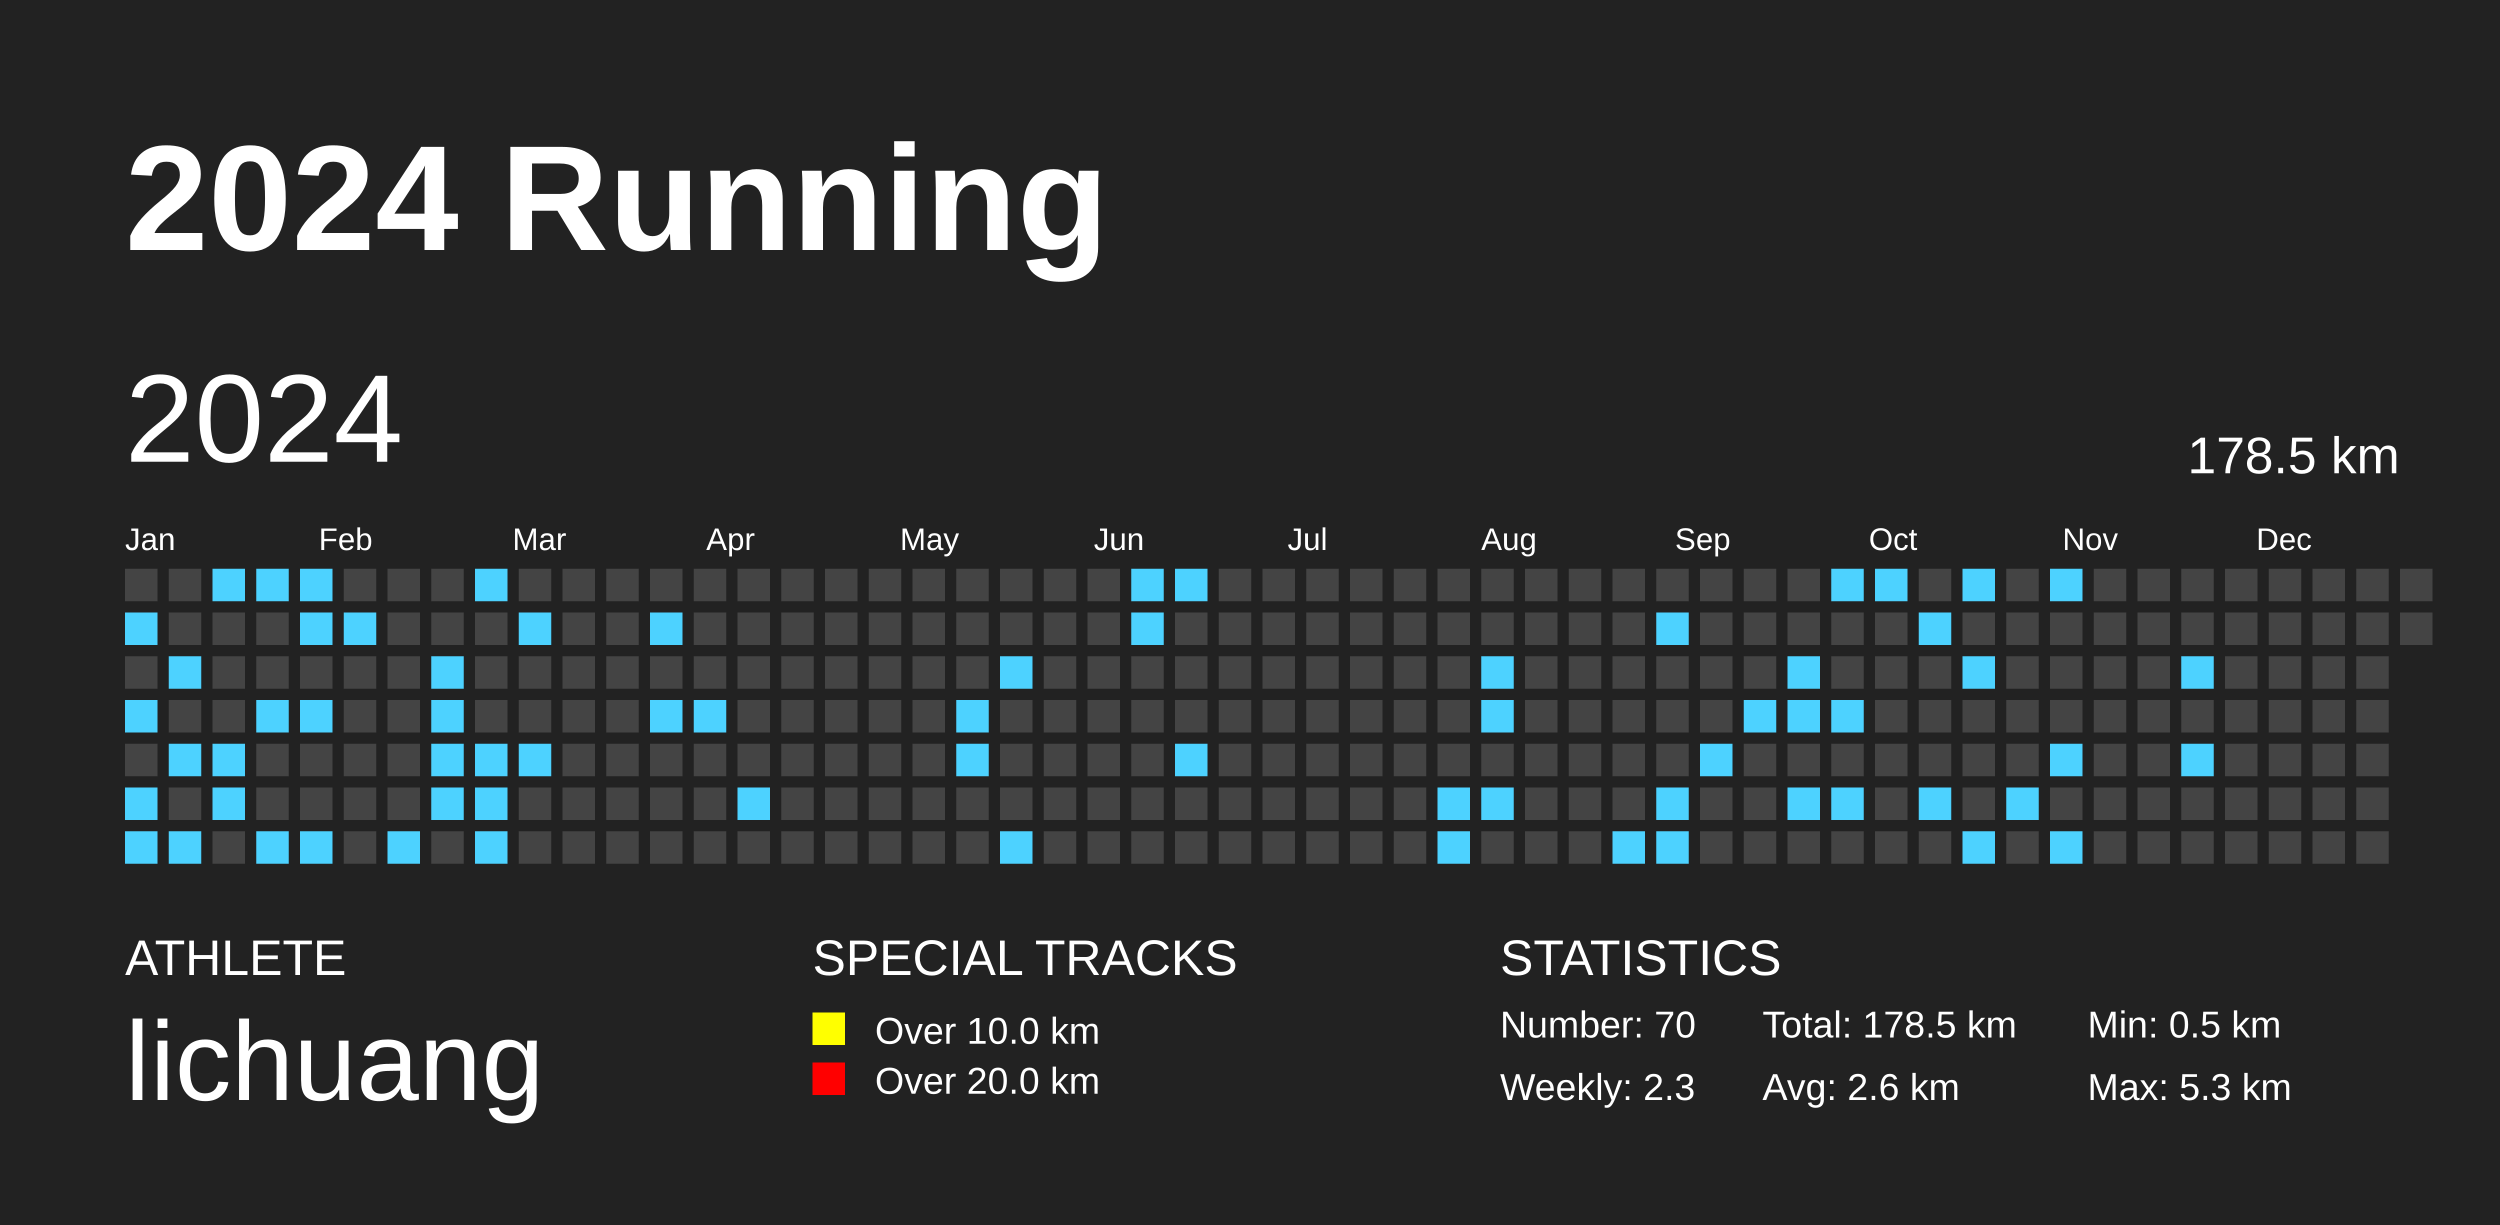
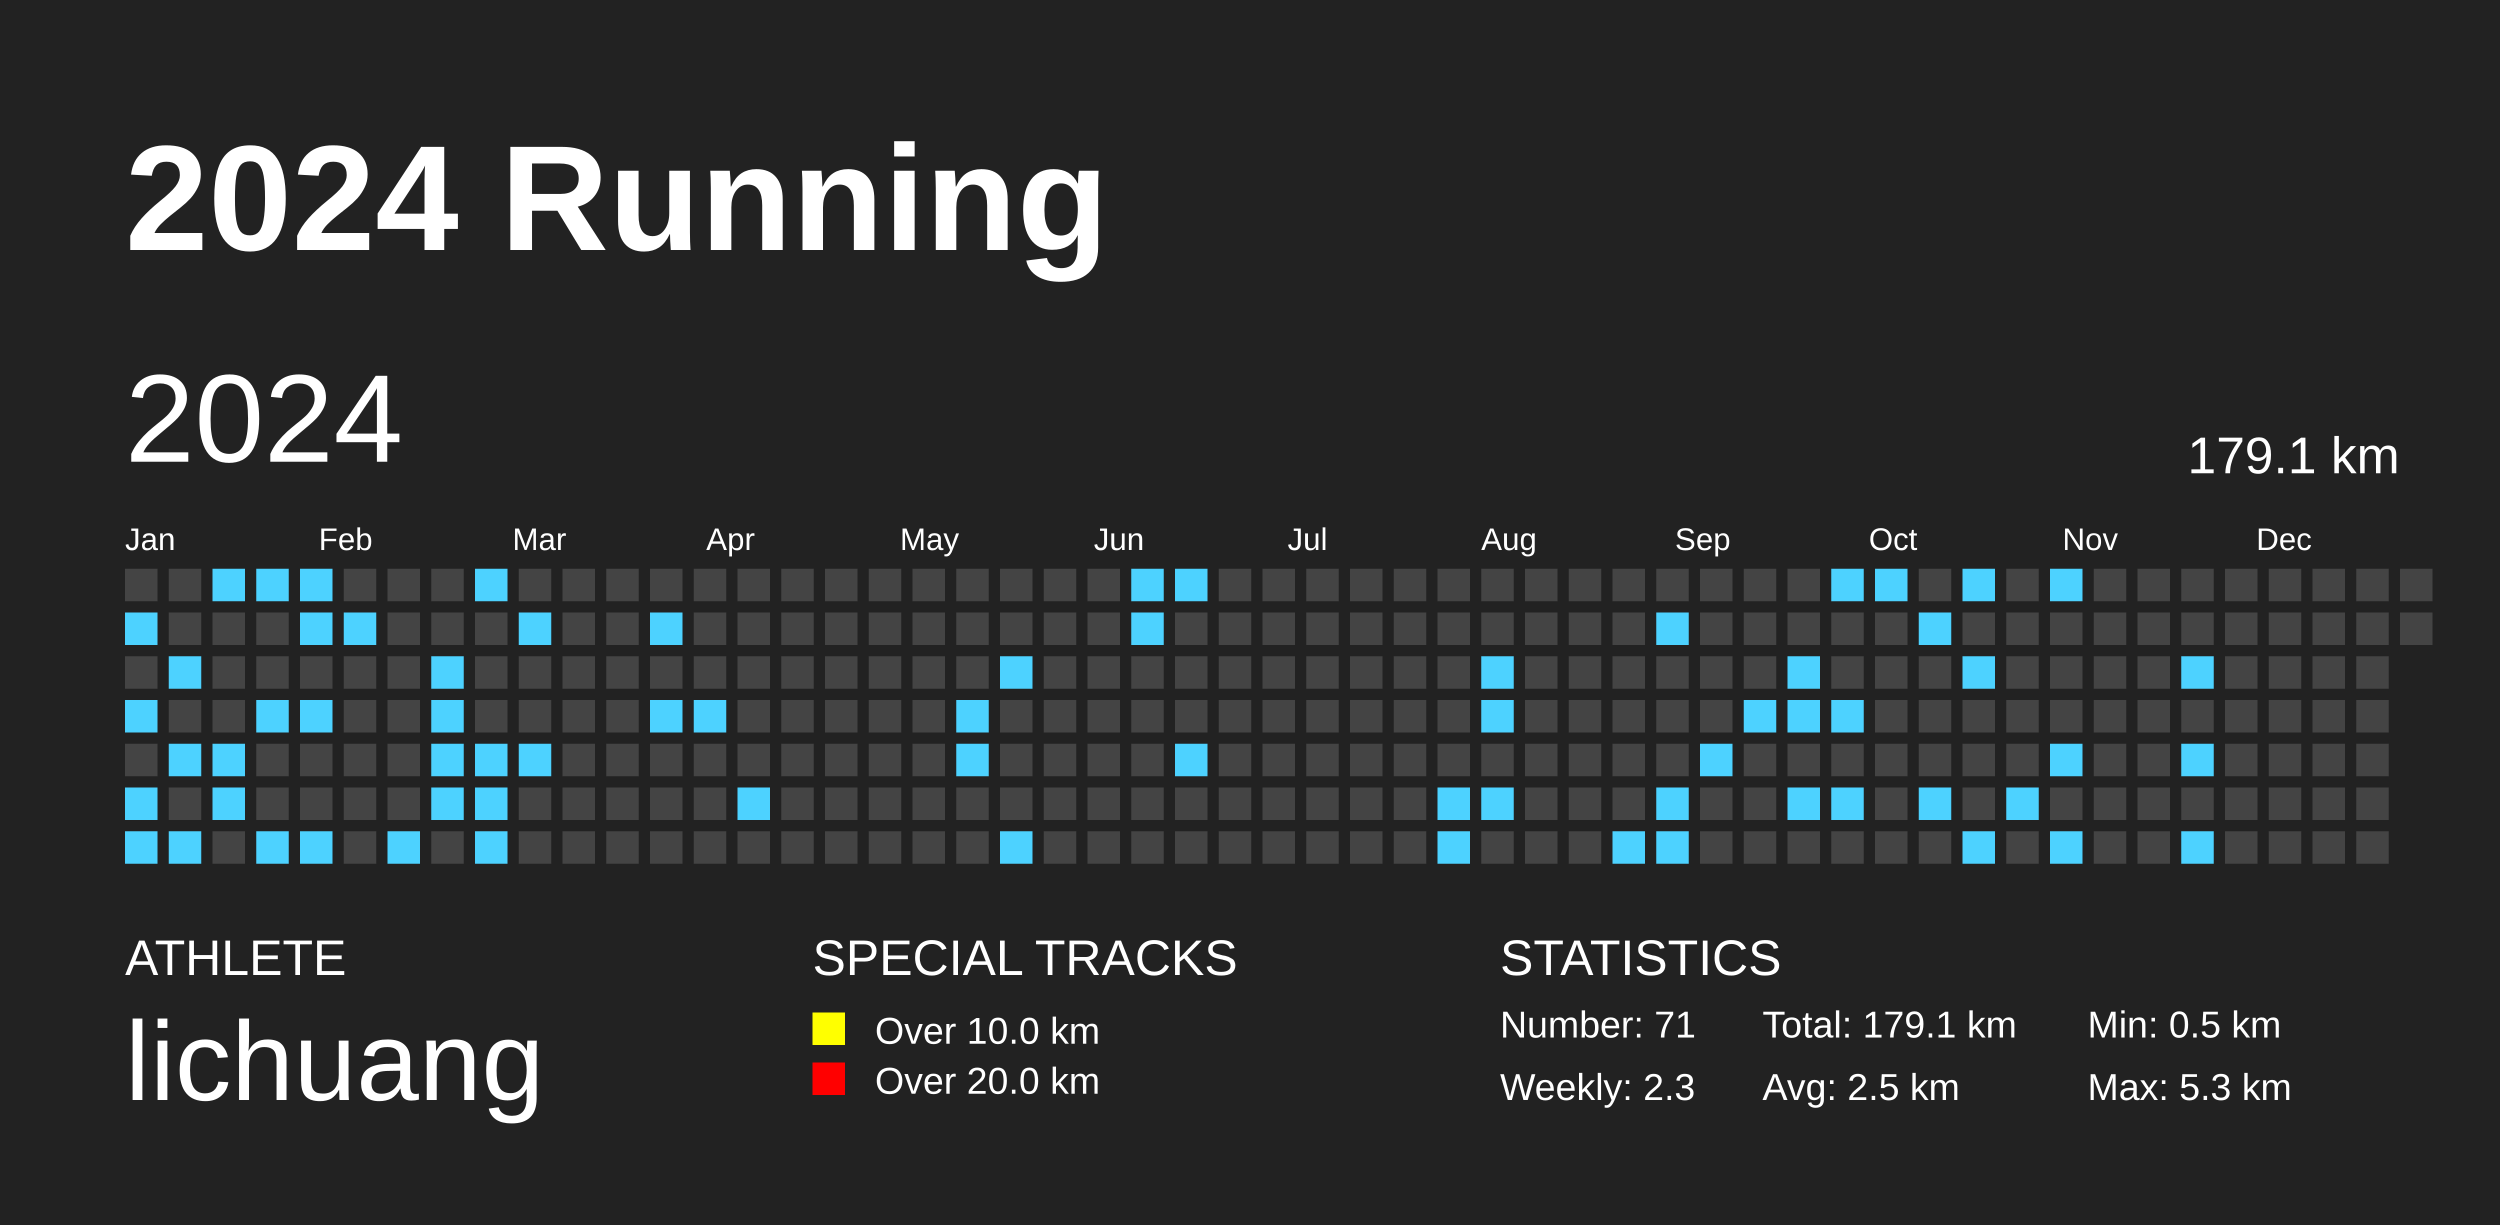
<svg xmlns="http://www.w3.org/2000/svg" baseProfile="full" height="98mm" version="1.1" viewBox="0,0,200,98" width="200mm">
  <defs />
  <rect fill="#222222" height="98" width="200" x="0" y="0" />
  <text fill="#FFFFFF" style="font-size:12px; font-family:Arial; font-weight:bold;" x="10" y="20">2024 Running</text>
  <text fill="#FFFFFF" style="font-size:4px; font-family:Arial" x="10" y="78">ATHLETE</text>
  <text fill="#FFFFFF" style="font-size:9px; font-family:Arial" x="10" y="88">lichuang</text>
  <text fill="#FFFFFF" style="font-size:4px; font-family:Arial" x="65" y="78">SPECIAL TRACKS</text>
  <rect fill="yellow" height="2.6" width="2.6" x="65" y="81" />
  <text fill="#FFFFFF" style="font-size:3px; font-family:Arial" x="70" y="83.5">Over 10.0 km</text>
  <rect fill="red" height="2.6" width="2.6" x="65" y="85" />
  <text fill="#FFFFFF" style="font-size:3px; font-family:Arial" x="70" y="87.5">Over 20.0 km</text>
  <text fill="#FFFFFF" style="font-size:4px; font-family:Arial" x="120" y="78">STATISTICS</text>
-   <text fill="#FFFFFF" style="font-size:3px; font-family:Arial" x="120" y="83">Number: 70</text>
+   <text fill="#FFFFFF" style="font-size:3px; font-family:Arial" x="120" y="83">Number: 71</text>
  <text fill="#FFFFFF" style="font-size:3px; font-family:Arial" x="120" y="88">Weekly: 2.3</text>
-   <text fill="#FFFFFF" style="font-size:3px; font-family:Arial" x="141" y="83">Total: 178.5 km</text>
-   <text fill="#FFFFFF" style="font-size:3px; font-family:Arial" x="141" y="88">Avg: 2.6 km</text>
+   <text fill="#FFFFFF" style="font-size:3px; font-family:Arial" x="141" y="83">Total: 179.1 km</text>
+   <text fill="#FFFFFF" style="font-size:3px; font-family:Arial" x="141" y="88">Avg: 2.5 km</text>
  <text fill="#FFFFFF" style="font-size:3px; font-family:Arial" x="167" y="83">Min: 0.5 km</text>
  <text fill="#FFFFFF" style="font-size:3px; font-family:Arial" x="167" y="88">Max: 5.3 km</text>
  <text dominant-baseline="hanging" fill="#FFFFFF" style="font-size:10.0px; font-family:Arial;" x="10" y="30">2024</text>
-   <text dominant-baseline="hanging" fill="#FFFFFF" style="font-size:4.125px; font-family:Arial;" x="175" y="35">178.5 km</text>
+   <text dominant-baseline="hanging" fill="#FFFFFF" style="font-size:4.125px; font-family:Arial;" x="175" y="35">179.1 km</text>
  <text fill="#FFFFFF" style="font-size:2.5px; font-family:Arial" x="10.0" y="44">Jan</text>
  <text fill="#FFFFFF" style="font-size:2.5px; font-family:Arial" x="25.5" y="44">Feb</text>
  <text fill="#FFFFFF" style="font-size:2.5px; font-family:Arial" x="41.0" y="44">Mar</text>
  <text fill="#FFFFFF" style="font-size:2.5px; font-family:Arial" x="56.5" y="44">Apr</text>
  <text fill="#FFFFFF" style="font-size:2.5px; font-family:Arial" x="72.0" y="44">May</text>
  <text fill="#FFFFFF" style="font-size:2.5px; font-family:Arial" x="87.5" y="44">Jun</text>
  <text fill="#FFFFFF" style="font-size:2.5px; font-family:Arial" x="103.0" y="44">Jul</text>
  <text fill="#FFFFFF" style="font-size:2.5px; font-family:Arial" x="118.5" y="44">Aug</text>
  <text fill="#FFFFFF" style="font-size:2.5px; font-family:Arial" x="134.0" y="44">Sep</text>
  <text fill="#FFFFFF" style="font-size:2.5px; font-family:Arial" x="149.5" y="44">Oct</text>
  <text fill="#FFFFFF" style="font-size:2.5px; font-family:Arial" x="165.0" y="44">Nov</text>
  <text fill="#FFFFFF" style="font-size:2.5px; font-family:Arial" x="180.5" y="44">Dec</text>
  <rect fill="#444444" height="2.6" width="2.6" x="10.0" y="45.5" />
  <rect fill="#4dd2ff" height="2.6" width="2.6" x="10.0" y="49.0" />
  <rect fill="#444444" height="2.6" width="2.6" x="10.0" y="52.5" />
  <rect fill="#4dd2ff" height="2.6" width="2.6" x="10.0" y="56.0" />
  <rect fill="#444444" height="2.6" width="2.6" x="10.0" y="59.5" />
  <rect fill="#4dd2ff" height="2.6" width="2.6" x="10.0" y="63.0" />
  <rect fill="#4dd2ff" height="2.6" width="2.6" x="10.0" y="66.5" />
  <rect fill="#444444" height="2.6" width="2.6" x="13.5" y="45.5" />
  <rect fill="#444444" height="2.6" width="2.6" x="13.5" y="49.0" />
  <rect fill="#4dd2ff" height="2.6" width="2.6" x="13.5" y="52.5" />
  <rect fill="#444444" height="2.6" width="2.6" x="13.5" y="56.0" />
  <rect fill="#4dd2ff" height="2.6" width="2.6" x="13.5" y="59.5" />
  <rect fill="#444444" height="2.6" width="2.6" x="13.5" y="63.0" />
  <rect fill="#4dd2ff" height="2.6" width="2.6" x="13.5" y="66.5" />
  <rect fill="#4dd2ff" height="2.6" width="2.6" x="17.0" y="45.5" />
  <rect fill="#444444" height="2.6" width="2.6" x="17.0" y="49.0" />
  <rect fill="#444444" height="2.6" width="2.6" x="17.0" y="52.5" />
  <rect fill="#444444" height="2.6" width="2.6" x="17.0" y="56.0" />
  <rect fill="#4dd2ff" height="2.6" width="2.6" x="17.0" y="59.5" />
  <rect fill="#4dd2ff" height="2.6" width="2.6" x="17.0" y="63.0" />
  <rect fill="#444444" height="2.6" width="2.6" x="17.0" y="66.5" />
  <rect fill="#4dd2ff" height="2.6" width="2.6" x="20.5" y="45.5" />
  <rect fill="#444444" height="2.6" width="2.6" x="20.5" y="49.0" />
  <rect fill="#444444" height="2.6" width="2.6" x="20.5" y="52.5" />
  <rect fill="#4dd2ff" height="2.6" width="2.6" x="20.5" y="56.0" />
  <rect fill="#444444" height="2.6" width="2.6" x="20.5" y="59.5" />
  <rect fill="#444444" height="2.6" width="2.6" x="20.5" y="63.0" />
  <rect fill="#4dd2ff" height="2.6" width="2.6" x="20.5" y="66.5" />
  <rect fill="#4dd2ff" height="2.6" width="2.6" x="24.0" y="45.5" />
  <rect fill="#4dd2ff" height="2.6" width="2.6" x="24.0" y="49.0" />
  <rect fill="#444444" height="2.6" width="2.6" x="24.0" y="52.5" />
  <rect fill="#4dd2ff" height="2.6" width="2.6" x="24.0" y="56.0" />
  <rect fill="#444444" height="2.6" width="2.6" x="24.0" y="59.5" />
  <rect fill="#444444" height="2.6" width="2.6" x="24.0" y="63.0" />
  <rect fill="#4dd2ff" height="2.6" width="2.6" x="24.0" y="66.5" />
  <rect fill="#444444" height="2.6" width="2.6" x="27.5" y="45.5" />
  <rect fill="#4dd2ff" height="2.6" width="2.6" x="27.5" y="49.0" />
  <rect fill="#444444" height="2.6" width="2.6" x="27.5" y="52.5" />
  <rect fill="#444444" height="2.6" width="2.6" x="27.5" y="56.0" />
  <rect fill="#444444" height="2.6" width="2.6" x="27.5" y="59.5" />
  <rect fill="#444444" height="2.6" width="2.6" x="27.5" y="63.0" />
  <rect fill="#444444" height="2.6" width="2.6" x="27.5" y="66.5" />
  <rect fill="#444444" height="2.6" width="2.6" x="31.0" y="45.5" />
  <rect fill="#444444" height="2.6" width="2.6" x="31.0" y="49.0" />
  <rect fill="#444444" height="2.6" width="2.6" x="31.0" y="52.5" />
  <rect fill="#444444" height="2.6" width="2.6" x="31.0" y="56.0" />
  <rect fill="#444444" height="2.6" width="2.6" x="31.0" y="59.5" />
  <rect fill="#444444" height="2.6" width="2.6" x="31.0" y="63.0" />
  <rect fill="#4dd2ff" height="2.6" width="2.6" x="31.0" y="66.5" />
  <rect fill="#444444" height="2.6" width="2.6" x="34.5" y="45.5" />
  <rect fill="#444444" height="2.6" width="2.6" x="34.5" y="49.0" />
  <rect fill="#4dd2ff" height="2.6" width="2.6" x="34.5" y="52.5" />
  <rect fill="#4dd2ff" height="2.6" width="2.6" x="34.5" y="56.0" />
  <rect fill="#4dd2ff" height="2.6" width="2.6" x="34.5" y="59.5" />
  <rect fill="#4dd2ff" height="2.6" width="2.6" x="34.5" y="63.0" />
  <rect fill="#444444" height="2.6" width="2.6" x="34.5" y="66.5" />
  <rect fill="#4dd2ff" height="2.6" width="2.6" x="38.0" y="45.5" />
  <rect fill="#444444" height="2.6" width="2.6" x="38.0" y="49.0" />
  <rect fill="#444444" height="2.6" width="2.6" x="38.0" y="52.5" />
  <rect fill="#444444" height="2.6" width="2.6" x="38.0" y="56.0" />
  <rect fill="#4dd2ff" height="2.6" width="2.6" x="38.0" y="59.5" />
  <rect fill="#4dd2ff" height="2.6" width="2.6" x="38.0" y="63.0" />
  <rect fill="#4dd2ff" height="2.6" width="2.6" x="38.0" y="66.5" />
  <rect fill="#444444" height="2.6" width="2.6" x="41.5" y="45.5" />
  <rect fill="#4dd2ff" height="2.6" width="2.6" x="41.5" y="49.0" />
  <rect fill="#444444" height="2.6" width="2.6" x="41.5" y="52.5" />
  <rect fill="#444444" height="2.6" width="2.6" x="41.5" y="56.0" />
  <rect fill="#4dd2ff" height="2.6" width="2.6" x="41.5" y="59.5" />
  <rect fill="#444444" height="2.6" width="2.6" x="41.5" y="63.0" />
  <rect fill="#444444" height="2.6" width="2.6" x="41.5" y="66.5" />
  <rect fill="#444444" height="2.6" width="2.6" x="45.0" y="45.5" />
  <rect fill="#444444" height="2.6" width="2.6" x="45.0" y="49.0" />
  <rect fill="#444444" height="2.6" width="2.6" x="45.0" y="52.5" />
  <rect fill="#444444" height="2.6" width="2.6" x="45.0" y="56.0" />
  <rect fill="#444444" height="2.6" width="2.6" x="45.0" y="59.5" />
  <rect fill="#444444" height="2.6" width="2.6" x="45.0" y="63.0" />
  <rect fill="#444444" height="2.6" width="2.6" x="45.0" y="66.5" />
  <rect fill="#444444" height="2.6" width="2.6" x="48.5" y="45.5" />
  <rect fill="#444444" height="2.6" width="2.6" x="48.5" y="49.0" />
  <rect fill="#444444" height="2.6" width="2.6" x="48.5" y="52.5" />
  <rect fill="#444444" height="2.6" width="2.6" x="48.5" y="56.0" />
  <rect fill="#444444" height="2.6" width="2.6" x="48.5" y="59.5" />
  <rect fill="#444444" height="2.6" width="2.6" x="48.5" y="63.0" />
  <rect fill="#444444" height="2.6" width="2.6" x="48.5" y="66.5" />
  <rect fill="#444444" height="2.6" width="2.6" x="52.0" y="45.5" />
  <rect fill="#4dd2ff" height="2.6" width="2.6" x="52.0" y="49.0" />
  <rect fill="#444444" height="2.6" width="2.6" x="52.0" y="52.5" />
  <rect fill="#4dd2ff" height="2.6" width="2.6" x="52.0" y="56.0" />
  <rect fill="#444444" height="2.6" width="2.6" x="52.0" y="59.5" />
  <rect fill="#444444" height="2.6" width="2.6" x="52.0" y="63.0" />
  <rect fill="#444444" height="2.6" width="2.6" x="52.0" y="66.5" />
  <rect fill="#444444" height="2.6" width="2.6" x="55.5" y="45.5" />
  <rect fill="#444444" height="2.6" width="2.6" x="55.5" y="49.0" />
  <rect fill="#444444" height="2.6" width="2.6" x="55.5" y="52.5" />
  <rect fill="#4dd2ff" height="2.6" width="2.6" x="55.5" y="56.0" />
  <rect fill="#444444" height="2.6" width="2.6" x="55.5" y="59.5" />
  <rect fill="#444444" height="2.6" width="2.6" x="55.5" y="63.0" />
  <rect fill="#444444" height="2.6" width="2.6" x="55.5" y="66.5" />
  <rect fill="#444444" height="2.6" width="2.6" x="59.0" y="45.5" />
  <rect fill="#444444" height="2.6" width="2.6" x="59.0" y="49.0" />
  <rect fill="#444444" height="2.6" width="2.6" x="59.0" y="52.5" />
  <rect fill="#444444" height="2.6" width="2.6" x="59.0" y="56.0" />
  <rect fill="#444444" height="2.6" width="2.6" x="59.0" y="59.5" />
  <rect fill="#4dd2ff" height="2.6" width="2.6" x="59.0" y="63.0" />
  <rect fill="#444444" height="2.6" width="2.6" x="59.0" y="66.5" />
  <rect fill="#444444" height="2.6" width="2.6" x="62.5" y="45.5" />
  <rect fill="#444444" height="2.6" width="2.6" x="62.5" y="49.0" />
  <rect fill="#444444" height="2.6" width="2.6" x="62.5" y="52.5" />
  <rect fill="#444444" height="2.6" width="2.6" x="62.5" y="56.0" />
  <rect fill="#444444" height="2.6" width="2.6" x="62.5" y="59.5" />
  <rect fill="#444444" height="2.6" width="2.6" x="62.5" y="63.0" />
  <rect fill="#444444" height="2.6" width="2.6" x="62.5" y="66.5" />
  <rect fill="#444444" height="2.6" width="2.6" x="66.0" y="45.5" />
  <rect fill="#444444" height="2.6" width="2.6" x="66.0" y="49.0" />
  <rect fill="#444444" height="2.6" width="2.6" x="66.0" y="52.5" />
  <rect fill="#444444" height="2.6" width="2.6" x="66.0" y="56.0" />
  <rect fill="#444444" height="2.6" width="2.6" x="66.0" y="59.5" />
  <rect fill="#444444" height="2.6" width="2.6" x="66.0" y="63.0" />
  <rect fill="#444444" height="2.6" width="2.6" x="66.0" y="66.5" />
  <rect fill="#444444" height="2.6" width="2.6" x="69.5" y="45.5" />
  <rect fill="#444444" height="2.6" width="2.6" x="69.5" y="49.0" />
  <rect fill="#444444" height="2.6" width="2.6" x="69.5" y="52.5" />
  <rect fill="#444444" height="2.6" width="2.6" x="69.5" y="56.0" />
  <rect fill="#444444" height="2.6" width="2.6" x="69.5" y="59.5" />
  <rect fill="#444444" height="2.6" width="2.6" x="69.5" y="63.0" />
  <rect fill="#444444" height="2.6" width="2.6" x="69.5" y="66.5" />
  <rect fill="#444444" height="2.6" width="2.6" x="73.0" y="45.5" />
  <rect fill="#444444" height="2.6" width="2.6" x="73.0" y="49.0" />
  <rect fill="#444444" height="2.6" width="2.6" x="73.0" y="52.5" />
  <rect fill="#444444" height="2.6" width="2.6" x="73.0" y="56.0" />
  <rect fill="#444444" height="2.6" width="2.6" x="73.0" y="59.5" />
  <rect fill="#444444" height="2.6" width="2.6" x="73.0" y="63.0" />
  <rect fill="#444444" height="2.6" width="2.6" x="73.0" y="66.5" />
  <rect fill="#444444" height="2.6" width="2.6" x="76.5" y="45.5" />
  <rect fill="#444444" height="2.6" width="2.6" x="76.5" y="49.0" />
  <rect fill="#444444" height="2.6" width="2.6" x="76.5" y="52.5" />
  <rect fill="#4dd2ff" height="2.6" width="2.6" x="76.5" y="56.0" />
  <rect fill="#4dd2ff" height="2.6" width="2.6" x="76.5" y="59.5" />
  <rect fill="#444444" height="2.6" width="2.6" x="76.5" y="63.0" />
  <rect fill="#444444" height="2.6" width="2.6" x="76.5" y="66.5" />
  <rect fill="#444444" height="2.6" width="2.6" x="80.0" y="45.5" />
  <rect fill="#444444" height="2.6" width="2.6" x="80.0" y="49.0" />
  <rect fill="#4dd2ff" height="2.6" width="2.6" x="80.0" y="52.5" />
  <rect fill="#444444" height="2.6" width="2.6" x="80.0" y="56.0" />
  <rect fill="#444444" height="2.6" width="2.6" x="80.0" y="59.5" />
  <rect fill="#444444" height="2.6" width="2.6" x="80.0" y="63.0" />
  <rect fill="#4dd2ff" height="2.6" width="2.6" x="80.0" y="66.5" />
  <rect fill="#444444" height="2.6" width="2.6" x="83.5" y="45.5" />
  <rect fill="#444444" height="2.6" width="2.6" x="83.5" y="49.0" />
  <rect fill="#444444" height="2.6" width="2.6" x="83.5" y="52.5" />
  <rect fill="#444444" height="2.6" width="2.6" x="83.5" y="56.0" />
  <rect fill="#444444" height="2.6" width="2.6" x="83.5" y="59.5" />
  <rect fill="#444444" height="2.6" width="2.6" x="83.5" y="63.0" />
  <rect fill="#444444" height="2.6" width="2.6" x="83.5" y="66.5" />
  <rect fill="#444444" height="2.6" width="2.6" x="87.0" y="45.5" />
  <rect fill="#444444" height="2.6" width="2.6" x="87.0" y="49.0" />
  <rect fill="#444444" height="2.6" width="2.6" x="87.0" y="52.5" />
  <rect fill="#444444" height="2.6" width="2.6" x="87.0" y="56.0" />
  <rect fill="#444444" height="2.6" width="2.6" x="87.0" y="59.5" />
  <rect fill="#444444" height="2.6" width="2.6" x="87.0" y="63.0" />
  <rect fill="#444444" height="2.6" width="2.6" x="87.0" y="66.5" />
  <rect fill="#4dd2ff" height="2.6" width="2.6" x="90.5" y="45.5" />
  <rect fill="#4dd2ff" height="2.6" width="2.6" x="90.5" y="49.0" />
  <rect fill="#444444" height="2.6" width="2.6" x="90.5" y="52.5" />
  <rect fill="#444444" height="2.6" width="2.6" x="90.5" y="56.0" />
  <rect fill="#444444" height="2.6" width="2.6" x="90.5" y="59.5" />
  <rect fill="#444444" height="2.6" width="2.6" x="90.5" y="63.0" />
  <rect fill="#444444" height="2.6" width="2.6" x="90.5" y="66.5" />
  <rect fill="#4dd2ff" height="2.6" width="2.6" x="94.0" y="45.5" />
  <rect fill="#444444" height="2.6" width="2.6" x="94.0" y="49.0" />
  <rect fill="#444444" height="2.6" width="2.6" x="94.0" y="52.5" />
  <rect fill="#444444" height="2.6" width="2.6" x="94.0" y="56.0" />
  <rect fill="#4dd2ff" height="2.6" width="2.6" x="94.0" y="59.5" />
  <rect fill="#444444" height="2.6" width="2.6" x="94.0" y="63.0" />
  <rect fill="#444444" height="2.6" width="2.6" x="94.0" y="66.5" />
  <rect fill="#444444" height="2.6" width="2.6" x="97.5" y="45.5" />
  <rect fill="#444444" height="2.6" width="2.6" x="97.5" y="49.0" />
  <rect fill="#444444" height="2.6" width="2.6" x="97.5" y="52.5" />
  <rect fill="#444444" height="2.6" width="2.6" x="97.5" y="56.0" />
  <rect fill="#444444" height="2.6" width="2.6" x="97.5" y="59.5" />
  <rect fill="#444444" height="2.6" width="2.6" x="97.5" y="63.0" />
  <rect fill="#444444" height="2.6" width="2.6" x="97.5" y="66.5" />
  <rect fill="#444444" height="2.6" width="2.6" x="101.0" y="45.5" />
  <rect fill="#444444" height="2.6" width="2.6" x="101.0" y="49.0" />
  <rect fill="#444444" height="2.6" width="2.6" x="101.0" y="52.5" />
  <rect fill="#444444" height="2.6" width="2.6" x="101.0" y="56.0" />
  <rect fill="#444444" height="2.6" width="2.6" x="101.0" y="59.5" />
  <rect fill="#444444" height="2.6" width="2.6" x="101.0" y="63.0" />
  <rect fill="#444444" height="2.6" width="2.6" x="101.0" y="66.5" />
  <rect fill="#444444" height="2.6" width="2.6" x="104.5" y="45.5" />
  <rect fill="#444444" height="2.6" width="2.6" x="104.5" y="49.0" />
  <rect fill="#444444" height="2.6" width="2.6" x="104.5" y="52.5" />
  <rect fill="#444444" height="2.6" width="2.6" x="104.5" y="56.0" />
  <rect fill="#444444" height="2.6" width="2.6" x="104.5" y="59.5" />
  <rect fill="#444444" height="2.6" width="2.6" x="104.5" y="63.0" />
  <rect fill="#444444" height="2.6" width="2.6" x="104.5" y="66.5" />
  <rect fill="#444444" height="2.6" width="2.6" x="108.0" y="45.5" />
  <rect fill="#444444" height="2.6" width="2.6" x="108.0" y="49.0" />
  <rect fill="#444444" height="2.6" width="2.6" x="108.0" y="52.5" />
  <rect fill="#444444" height="2.6" width="2.6" x="108.0" y="56.0" />
  <rect fill="#444444" height="2.6" width="2.6" x="108.0" y="59.5" />
  <rect fill="#444444" height="2.6" width="2.6" x="108.0" y="63.0" />
  <rect fill="#444444" height="2.6" width="2.6" x="108.0" y="66.5" />
  <rect fill="#444444" height="2.6" width="2.6" x="111.5" y="45.5" />
  <rect fill="#444444" height="2.6" width="2.6" x="111.5" y="49.0" />
  <rect fill="#444444" height="2.6" width="2.6" x="111.5" y="52.5" />
  <rect fill="#444444" height="2.6" width="2.6" x="111.5" y="56.0" />
  <rect fill="#444444" height="2.6" width="2.6" x="111.5" y="59.5" />
  <rect fill="#444444" height="2.6" width="2.6" x="111.5" y="63.0" />
  <rect fill="#444444" height="2.6" width="2.6" x="111.5" y="66.5" />
  <rect fill="#444444" height="2.6" width="2.6" x="115.0" y="45.5" />
  <rect fill="#444444" height="2.6" width="2.6" x="115.0" y="49.0" />
  <rect fill="#444444" height="2.6" width="2.6" x="115.0" y="52.5" />
  <rect fill="#444444" height="2.6" width="2.6" x="115.0" y="56.0" />
  <rect fill="#444444" height="2.6" width="2.6" x="115.0" y="59.5" />
  <rect fill="#4dd2ff" height="2.6" width="2.6" x="115.0" y="63.0" />
  <rect fill="#4dd2ff" height="2.6" width="2.6" x="115.0" y="66.5" />
  <rect fill="#444444" height="2.6" width="2.6" x="118.5" y="45.5" />
  <rect fill="#444444" height="2.6" width="2.6" x="118.5" y="49.0" />
  <rect fill="#4dd2ff" height="2.6" width="2.6" x="118.5" y="52.5" />
  <rect fill="#4dd2ff" height="2.6" width="2.6" x="118.5" y="56.0" />
  <rect fill="#444444" height="2.6" width="2.6" x="118.5" y="59.5" />
  <rect fill="#4dd2ff" height="2.6" width="2.6" x="118.5" y="63.0" />
  <rect fill="#444444" height="2.6" width="2.6" x="118.5" y="66.5" />
  <rect fill="#444444" height="2.6" width="2.6" x="122.0" y="45.5" />
  <rect fill="#444444" height="2.6" width="2.6" x="122.0" y="49.0" />
  <rect fill="#444444" height="2.6" width="2.6" x="122.0" y="52.5" />
  <rect fill="#444444" height="2.6" width="2.6" x="122.0" y="56.0" />
  <rect fill="#444444" height="2.6" width="2.6" x="122.0" y="59.5" />
  <rect fill="#444444" height="2.6" width="2.6" x="122.0" y="63.0" />
  <rect fill="#444444" height="2.6" width="2.6" x="122.0" y="66.5" />
  <rect fill="#444444" height="2.6" width="2.6" x="125.5" y="45.5" />
  <rect fill="#444444" height="2.6" width="2.6" x="125.5" y="49.0" />
  <rect fill="#444444" height="2.6" width="2.6" x="125.5" y="52.5" />
  <rect fill="#444444" height="2.6" width="2.6" x="125.5" y="56.0" />
  <rect fill="#444444" height="2.6" width="2.6" x="125.5" y="59.5" />
  <rect fill="#444444" height="2.6" width="2.6" x="125.5" y="63.0" />
  <rect fill="#444444" height="2.6" width="2.6" x="125.5" y="66.5" />
  <rect fill="#444444" height="2.6" width="2.6" x="129.0" y="45.5" />
  <rect fill="#444444" height="2.6" width="2.6" x="129.0" y="49.0" />
  <rect fill="#444444" height="2.6" width="2.6" x="129.0" y="52.5" />
  <rect fill="#444444" height="2.6" width="2.6" x="129.0" y="56.0" />
  <rect fill="#444444" height="2.6" width="2.6" x="129.0" y="59.5" />
  <rect fill="#444444" height="2.6" width="2.6" x="129.0" y="63.0" />
  <rect fill="#4dd2ff" height="2.6" width="2.6" x="129.0" y="66.5" />
  <rect fill="#444444" height="2.6" width="2.6" x="132.5" y="45.5" />
  <rect fill="#4dd2ff" height="2.6" width="2.6" x="132.5" y="49.0" />
  <rect fill="#444444" height="2.6" width="2.6" x="132.5" y="52.5" />
  <rect fill="#444444" height="2.6" width="2.6" x="132.5" y="56.0" />
  <rect fill="#444444" height="2.6" width="2.6" x="132.5" y="59.5" />
  <rect fill="#4dd2ff" height="2.6" width="2.6" x="132.5" y="63.0" />
  <rect fill="#4dd2ff" height="2.6" width="2.6" x="132.5" y="66.5" />
  <rect fill="#444444" height="2.6" width="2.6" x="136.0" y="45.5" />
  <rect fill="#444444" height="2.6" width="2.6" x="136.0" y="49.0" />
  <rect fill="#444444" height="2.6" width="2.6" x="136.0" y="52.5" />
  <rect fill="#444444" height="2.6" width="2.6" x="136.0" y="56.0" />
  <rect fill="#4dd2ff" height="2.6" width="2.6" x="136.0" y="59.5" />
  <rect fill="#444444" height="2.6" width="2.6" x="136.0" y="63.0" />
  <rect fill="#444444" height="2.6" width="2.6" x="136.0" y="66.5" />
  <rect fill="#444444" height="2.6" width="2.6" x="139.5" y="45.5" />
  <rect fill="#444444" height="2.6" width="2.6" x="139.5" y="49.0" />
  <rect fill="#444444" height="2.6" width="2.6" x="139.5" y="52.5" />
  <rect fill="#4dd2ff" height="2.6" width="2.6" x="139.5" y="56.0" />
  <rect fill="#444444" height="2.6" width="2.6" x="139.5" y="59.5" />
  <rect fill="#444444" height="2.6" width="2.6" x="139.5" y="63.0" />
  <rect fill="#444444" height="2.6" width="2.6" x="139.5" y="66.5" />
  <rect fill="#444444" height="2.6" width="2.6" x="143.0" y="45.5" />
  <rect fill="#444444" height="2.6" width="2.6" x="143.0" y="49.0" />
  <rect fill="#4dd2ff" height="2.6" width="2.6" x="143.0" y="52.5" />
  <rect fill="#4dd2ff" height="2.6" width="2.6" x="143.0" y="56.0" />
  <rect fill="#444444" height="2.6" width="2.6" x="143.0" y="59.5" />
  <rect fill="#4dd2ff" height="2.6" width="2.6" x="143.0" y="63.0" />
  <rect fill="#444444" height="2.6" width="2.6" x="143.0" y="66.5" />
  <rect fill="#4dd2ff" height="2.6" width="2.6" x="146.5" y="45.5" />
  <rect fill="#444444" height="2.6" width="2.6" x="146.5" y="49.0" />
  <rect fill="#444444" height="2.6" width="2.6" x="146.5" y="52.5" />
  <rect fill="#4dd2ff" height="2.6" width="2.6" x="146.5" y="56.0" />
  <rect fill="#444444" height="2.6" width="2.6" x="146.5" y="59.5" />
  <rect fill="#4dd2ff" height="2.6" width="2.6" x="146.5" y="63.0" />
  <rect fill="#444444" height="2.6" width="2.6" x="146.5" y="66.5" />
  <rect fill="#4dd2ff" height="2.6" width="2.6" x="150.0" y="45.5" />
  <rect fill="#444444" height="2.6" width="2.6" x="150.0" y="49.0" />
  <rect fill="#444444" height="2.6" width="2.6" x="150.0" y="52.5" />
  <rect fill="#444444" height="2.6" width="2.6" x="150.0" y="56.0" />
  <rect fill="#444444" height="2.6" width="2.6" x="150.0" y="59.5" />
  <rect fill="#444444" height="2.6" width="2.6" x="150.0" y="63.0" />
  <rect fill="#444444" height="2.6" width="2.6" x="150.0" y="66.5" />
  <rect fill="#444444" height="2.6" width="2.6" x="153.5" y="45.5" />
  <rect fill="#4dd2ff" height="2.6" width="2.6" x="153.5" y="49.0" />
  <rect fill="#444444" height="2.6" width="2.6" x="153.5" y="52.5" />
  <rect fill="#444444" height="2.6" width="2.6" x="153.5" y="56.0" />
  <rect fill="#444444" height="2.6" width="2.6" x="153.5" y="59.5" />
  <rect fill="#4dd2ff" height="2.6" width="2.6" x="153.5" y="63.0" />
  <rect fill="#444444" height="2.6" width="2.6" x="153.5" y="66.5" />
  <rect fill="#4dd2ff" height="2.6" width="2.6" x="157.0" y="45.5" />
  <rect fill="#444444" height="2.6" width="2.6" x="157.0" y="49.0" />
  <rect fill="#4dd2ff" height="2.6" width="2.6" x="157.0" y="52.5" />
  <rect fill="#444444" height="2.6" width="2.6" x="157.0" y="56.0" />
  <rect fill="#444444" height="2.6" width="2.6" x="157.0" y="59.5" />
  <rect fill="#444444" height="2.6" width="2.6" x="157.0" y="63.0" />
  <rect fill="#4dd2ff" height="2.6" width="2.6" x="157.0" y="66.5" />
  <rect fill="#444444" height="2.6" width="2.6" x="160.5" y="45.5" />
  <rect fill="#444444" height="2.6" width="2.6" x="160.5" y="49.0" />
  <rect fill="#444444" height="2.6" width="2.6" x="160.5" y="52.5" />
  <rect fill="#444444" height="2.6" width="2.6" x="160.5" y="56.0" />
  <rect fill="#444444" height="2.6" width="2.6" x="160.5" y="59.5" />
  <rect fill="#4dd2ff" height="2.6" width="2.6" x="160.5" y="63.0" />
  <rect fill="#444444" height="2.6" width="2.6" x="160.5" y="66.5" />
  <rect fill="#4dd2ff" height="2.6" width="2.6" x="164.0" y="45.5" />
  <rect fill="#444444" height="2.6" width="2.6" x="164.0" y="49.0" />
  <rect fill="#444444" height="2.6" width="2.6" x="164.0" y="52.5" />
  <rect fill="#444444" height="2.6" width="2.6" x="164.0" y="56.0" />
  <rect fill="#4dd2ff" height="2.6" width="2.6" x="164.0" y="59.5" />
  <rect fill="#444444" height="2.6" width="2.6" x="164.0" y="63.0" />
  <rect fill="#4dd2ff" height="2.6" width="2.6" x="164.0" y="66.5" />
  <rect fill="#444444" height="2.6" width="2.6" x="167.5" y="45.5" />
  <rect fill="#444444" height="2.6" width="2.6" x="167.5" y="49.0" />
  <rect fill="#444444" height="2.6" width="2.6" x="167.5" y="52.5" />
  <rect fill="#444444" height="2.6" width="2.6" x="167.5" y="56.0" />
  <rect fill="#444444" height="2.6" width="2.6" x="167.5" y="59.5" />
  <rect fill="#444444" height="2.6" width="2.6" x="167.5" y="63.0" />
  <rect fill="#444444" height="2.6" width="2.6" x="167.5" y="66.5" />
  <rect fill="#444444" height="2.6" width="2.6" x="171.0" y="45.5" />
  <rect fill="#444444" height="2.6" width="2.6" x="171.0" y="49.0" />
  <rect fill="#444444" height="2.6" width="2.6" x="171.0" y="52.5" />
  <rect fill="#444444" height="2.6" width="2.6" x="171.0" y="56.0" />
  <rect fill="#444444" height="2.6" width="2.6" x="171.0" y="59.5" />
  <rect fill="#444444" height="2.6" width="2.6" x="171.0" y="63.0" />
  <rect fill="#444444" height="2.6" width="2.6" x="171.0" y="66.5" />
  <rect fill="#444444" height="2.6" width="2.6" x="174.5" y="45.5" />
  <rect fill="#444444" height="2.6" width="2.6" x="174.5" y="49.0" />
  <rect fill="#4dd2ff" height="2.6" width="2.6" x="174.5" y="52.5" />
  <rect fill="#444444" height="2.6" width="2.6" x="174.5" y="56.0" />
  <rect fill="#4dd2ff" height="2.6" width="2.6" x="174.5" y="59.5" />
  <rect fill="#444444" height="2.6" width="2.6" x="174.5" y="63.0" />
-   <rect fill="#444444" height="2.6" width="2.6" x="174.5" y="66.5" />
+   <rect fill="#4dd2ff" height="2.6" width="2.6" x="174.5" y="66.5" />
  <rect fill="#444444" height="2.6" width="2.6" x="178.0" y="45.5" />
  <rect fill="#444444" height="2.6" width="2.6" x="178.0" y="49.0" />
  <rect fill="#444444" height="2.6" width="2.6" x="178.0" y="52.5" />
  <rect fill="#444444" height="2.6" width="2.6" x="178.0" y="56.0" />
  <rect fill="#444444" height="2.6" width="2.6" x="178.0" y="59.5" />
  <rect fill="#444444" height="2.6" width="2.6" x="178.0" y="63.0" />
  <rect fill="#444444" height="2.6" width="2.6" x="178.0" y="66.5" />
  <rect fill="#444444" height="2.6" width="2.6" x="181.5" y="45.5" />
  <rect fill="#444444" height="2.6" width="2.6" x="181.5" y="49.0" />
  <rect fill="#444444" height="2.6" width="2.6" x="181.5" y="52.5" />
  <rect fill="#444444" height="2.6" width="2.6" x="181.5" y="56.0" />
  <rect fill="#444444" height="2.6" width="2.6" x="181.5" y="59.5" />
  <rect fill="#444444" height="2.6" width="2.6" x="181.5" y="63.0" />
  <rect fill="#444444" height="2.6" width="2.6" x="181.5" y="66.5" />
  <rect fill="#444444" height="2.6" width="2.6" x="185.0" y="45.5" />
  <rect fill="#444444" height="2.6" width="2.6" x="185.0" y="49.0" />
  <rect fill="#444444" height="2.6" width="2.6" x="185.0" y="52.5" />
  <rect fill="#444444" height="2.6" width="2.6" x="185.0" y="56.0" />
  <rect fill="#444444" height="2.6" width="2.6" x="185.0" y="59.5" />
  <rect fill="#444444" height="2.6" width="2.6" x="185.0" y="63.0" />
  <rect fill="#444444" height="2.6" width="2.6" x="185.0" y="66.5" />
  <rect fill="#444444" height="2.6" width="2.6" x="188.5" y="45.5" />
  <rect fill="#444444" height="2.6" width="2.6" x="188.5" y="49.0" />
  <rect fill="#444444" height="2.6" width="2.6" x="188.5" y="52.5" />
  <rect fill="#444444" height="2.6" width="2.6" x="188.5" y="56.0" />
  <rect fill="#444444" height="2.6" width="2.6" x="188.5" y="59.5" />
  <rect fill="#444444" height="2.6" width="2.6" x="188.5" y="63.0" />
  <rect fill="#444444" height="2.6" width="2.6" x="188.5" y="66.5" />
  <rect fill="#444444" height="2.6" width="2.6" x="192.0" y="45.5" />
  <rect fill="#444444" height="2.6" width="2.6" x="192.0" y="49.0" />
</svg>
